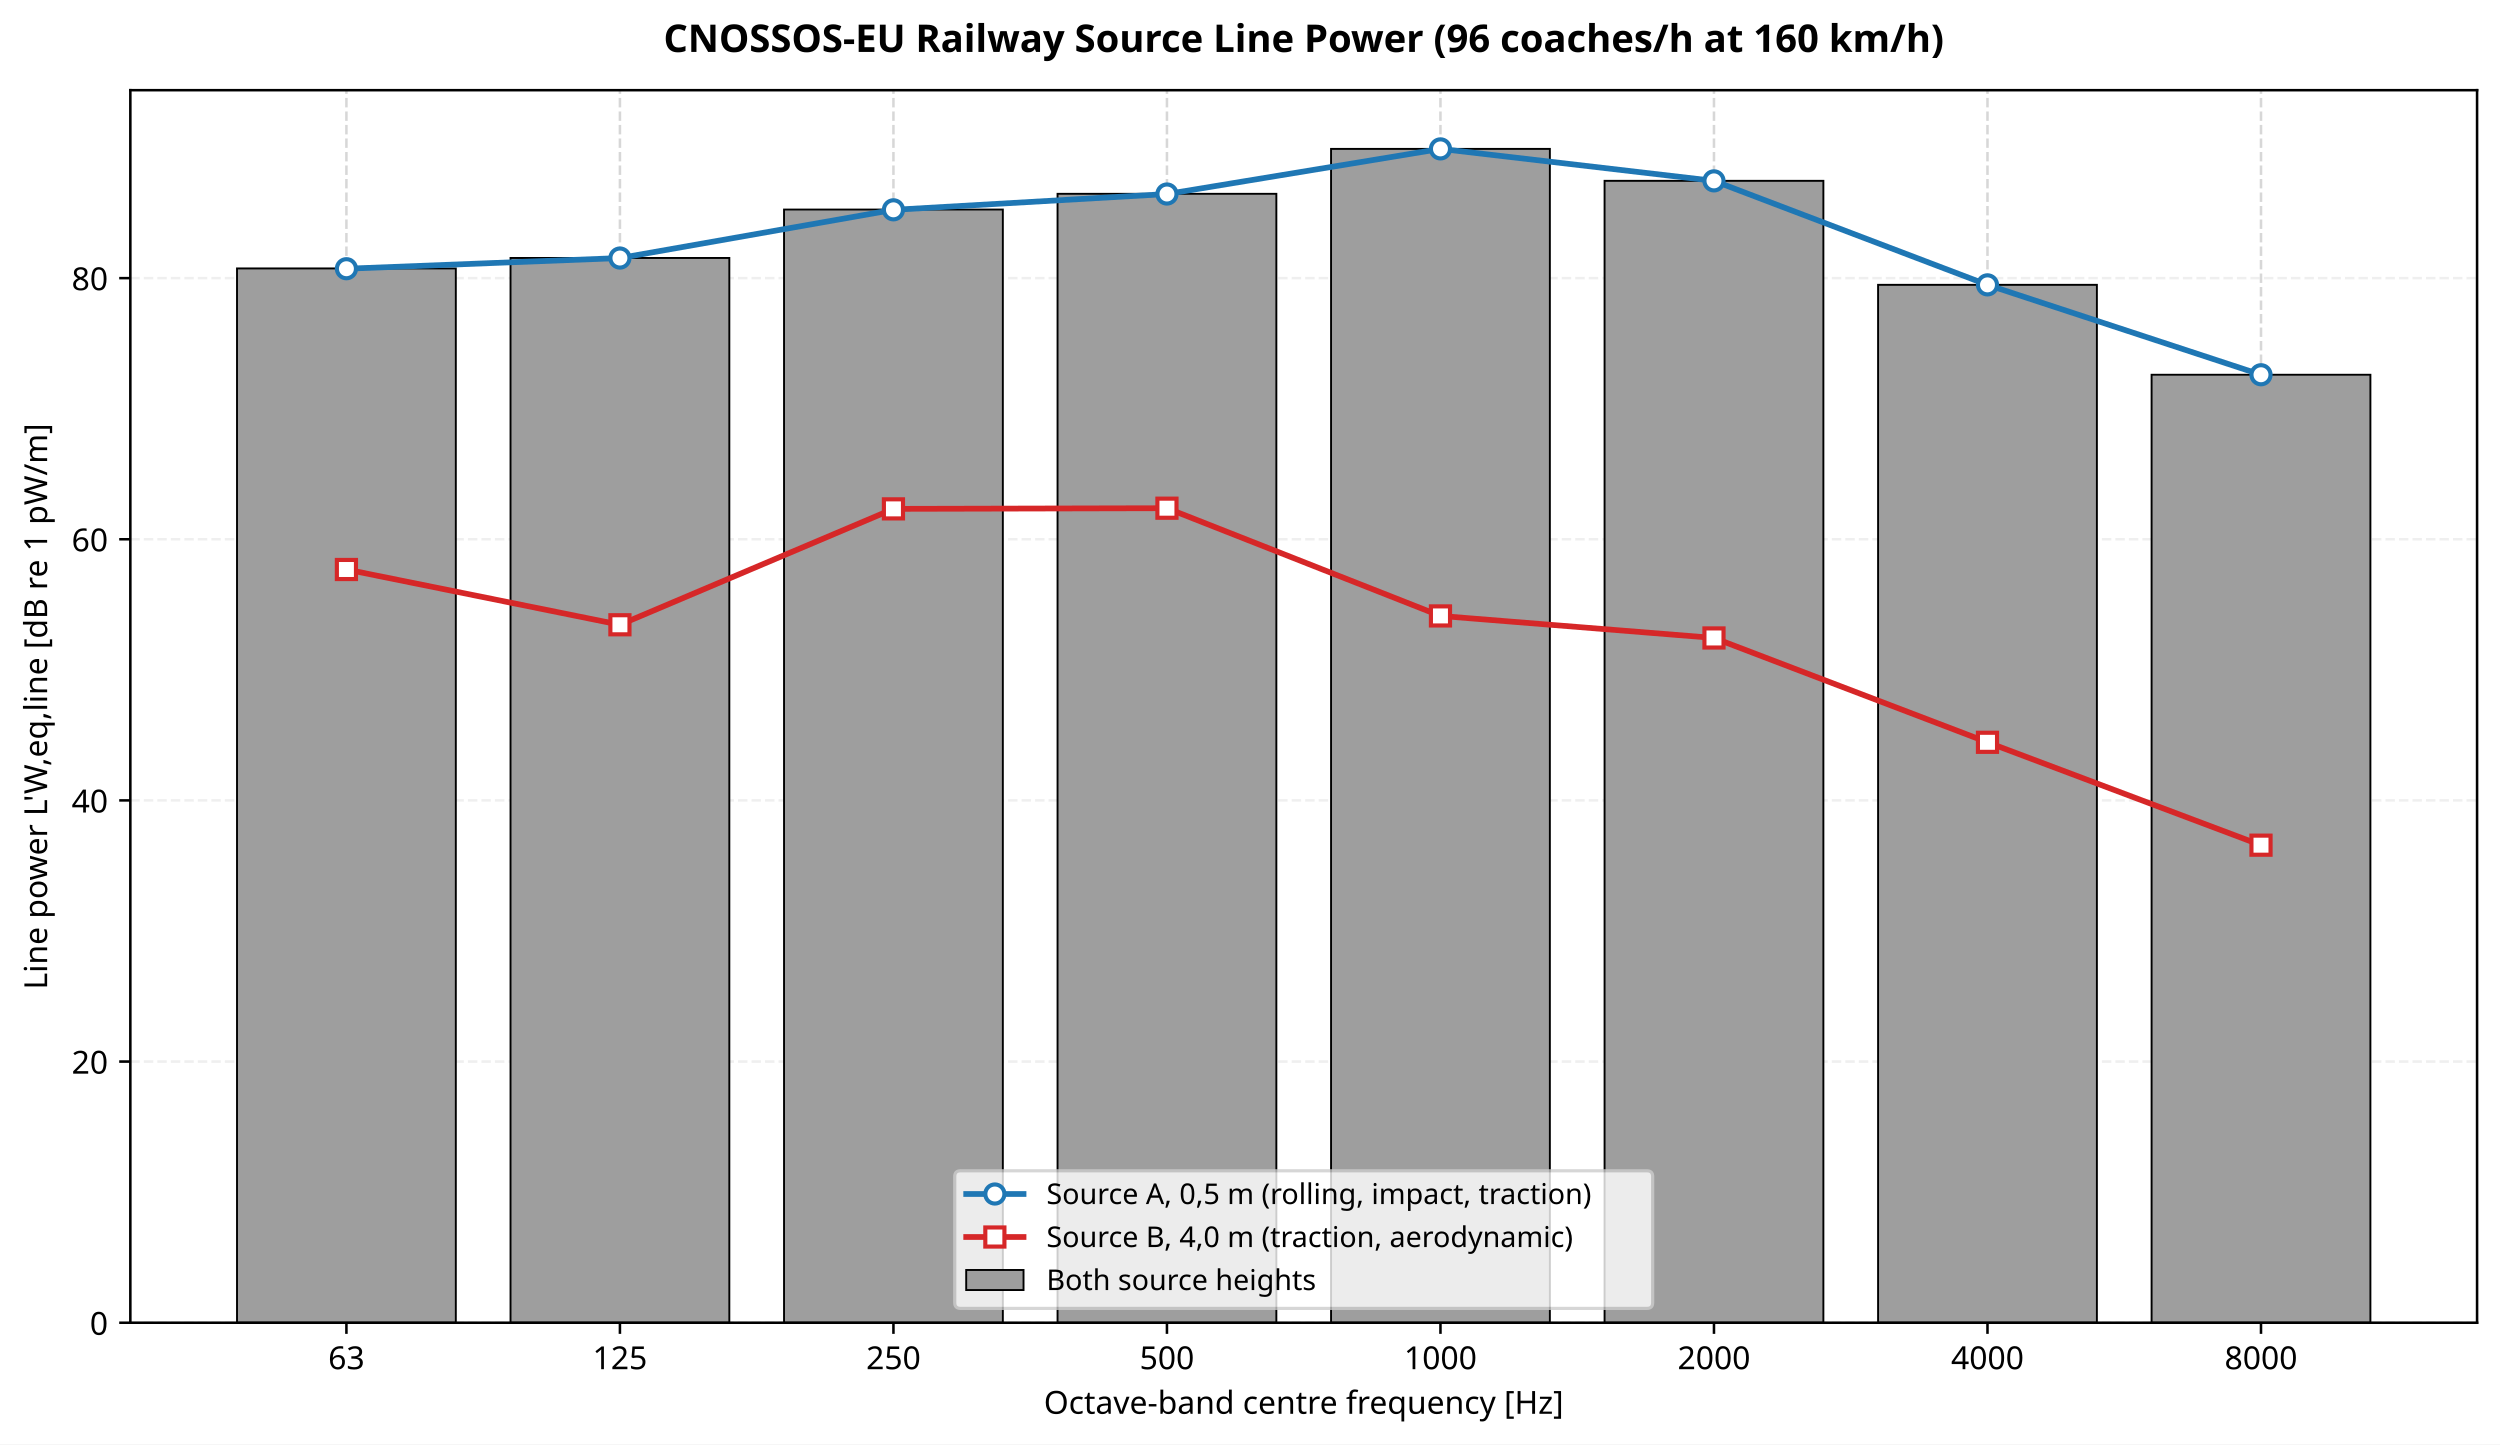
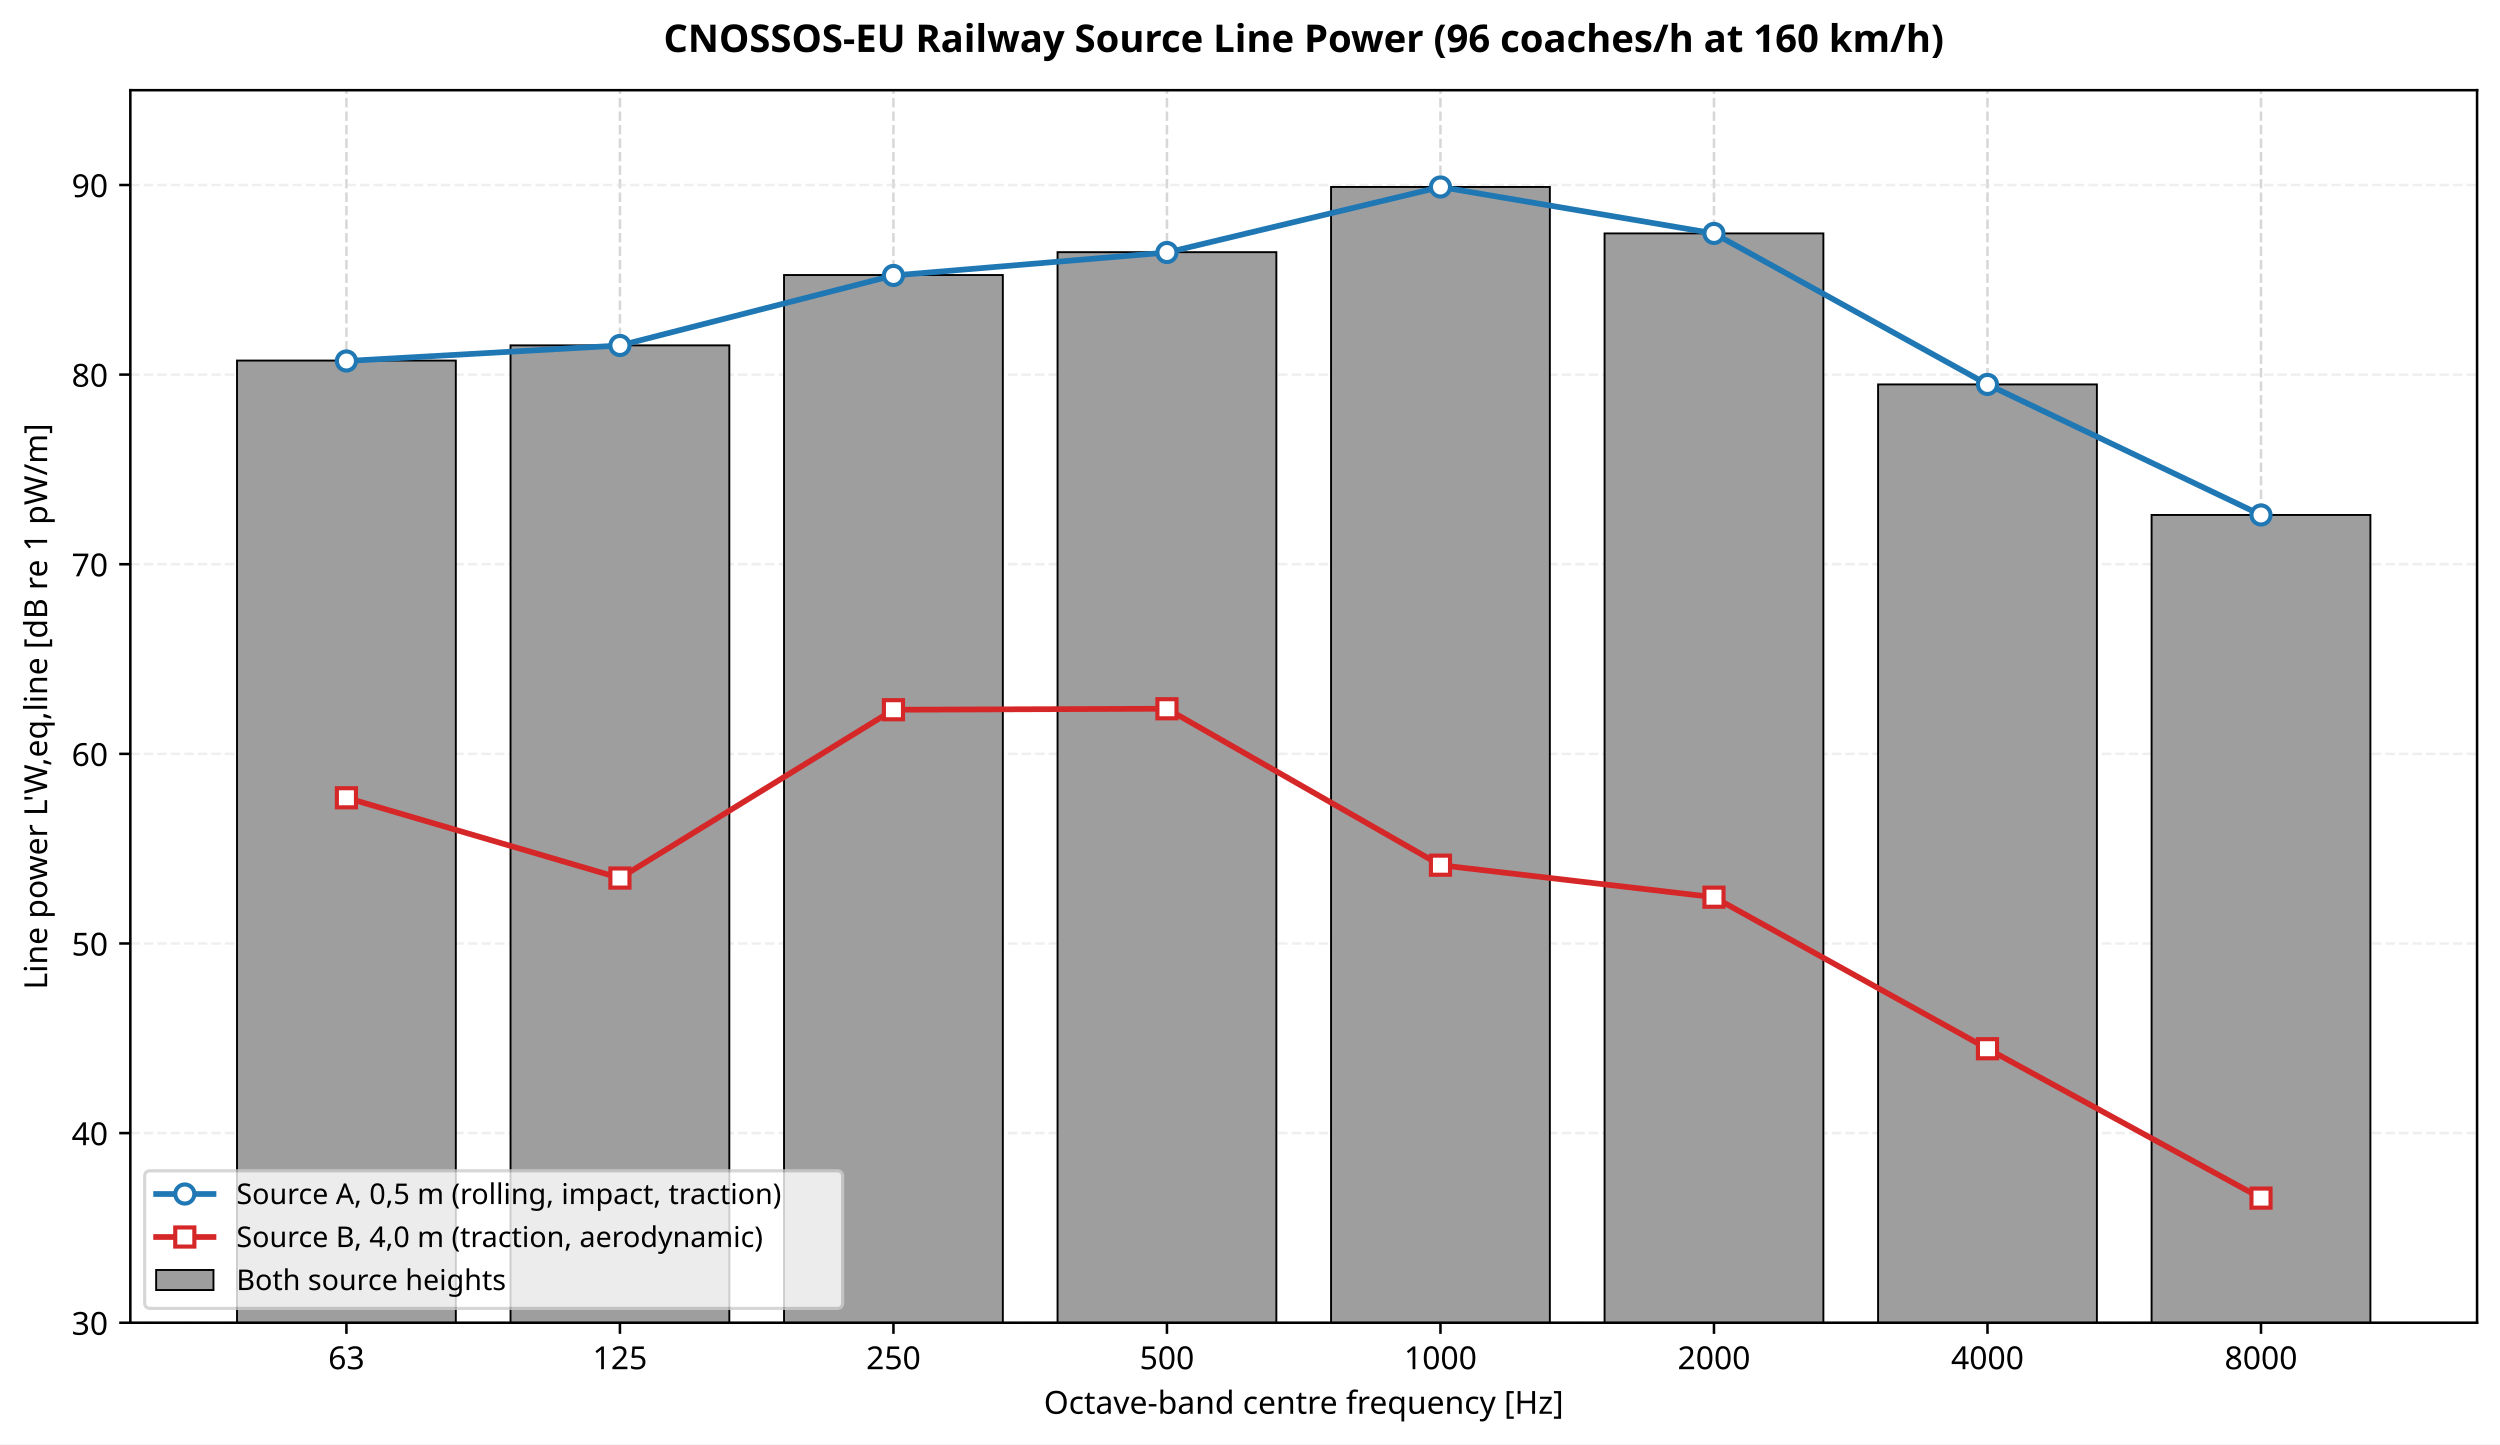
<svg xmlns="http://www.w3.org/2000/svg" xmlns:xlink="http://www.w3.org/1999/xlink" width="784.963pt" height="453.517pt" viewBox="0 0 784.963 453.517" version="1.1">
  <defs>
    <style type="text/css">*{stroke-linejoin: round; stroke-linecap: butt}</style>
  </defs>
  <g id="figure_1">
    <g id="patch_1">
      <path d="M 0 453.517  L 784.963 453.517  L 784.963 0  L 0 0  z " style="fill: #ffffff" />
    </g>
    <g id="axes_1">
      <g id="patch_2">
        <path d="M 40.926 415.316  L 777.763 415.316  L 777.763 28.318  L 40.926 28.318  z " style="fill: #ffffff" />
      </g>
      <g id="matplotlib.axis_1">
        <g id="xtick_1">
          <g id="line2d_1">
            <path d="M 108.77 415.316  L 108.77 28.318  " clip-path="url(#p1286094e85)" style="fill: none; stroke-dasharray: 2.96,1.28; stroke-dashoffset: 0; stroke: #b0b0b0; stroke-opacity: 0.5; stroke-width: 0.8" />
          </g>
          <g id="line2d_2">
            <defs>
              <path id="m3d27035b55" d="M 0 0  L 0 3.5  " style="stroke: #000000; stroke-width: 0.8" />
            </defs>
            <g>
              <use xlink:href="#m3d27035b55" x="108.77" y="415.316" style="stroke: #000000; stroke-width: 0.8" />
            </g>
          </g>
          <g id="text_1">
            <text style="font-size: 10px; font-family: sans-serif; text-anchor: middle" x="108.77" y="429.913" transform="rotate(-0 108.7698 429.9134)">63</text>
          </g>
        </g>
        <g id="xtick_2">
          <g id="line2d_3">
            <path d="M 194.648 415.316  L 194.648 28.318  " clip-path="url(#p1286094e85)" style="fill: none; stroke-dasharray: 2.96,1.28; stroke-dashoffset: 0; stroke: #b0b0b0; stroke-opacity: 0.5; stroke-width: 0.8" />
          </g>
          <g id="line2d_4">
            <g>
              <use xlink:href="#m3d27035b55" x="194.648" y="415.316" style="stroke: #000000; stroke-width: 0.8" />
            </g>
          </g>
          <g id="text_2">
            <text style="font-size: 10px; font-family: sans-serif; text-anchor: middle" x="194.648" y="429.913" transform="rotate(-0 194.6483 429.9134)">125</text>
          </g>
        </g>
        <g id="xtick_3">
          <g id="line2d_5">
            <path d="M 280.527 415.316  L 280.527 28.318  " clip-path="url(#p1286094e85)" style="fill: none; stroke-dasharray: 2.96,1.28; stroke-dashoffset: 0; stroke: #b0b0b0; stroke-opacity: 0.5; stroke-width: 0.8" />
          </g>
          <g id="line2d_6">
            <g>
              <use xlink:href="#m3d27035b55" x="280.527" y="415.316" style="stroke: #000000; stroke-width: 0.8" />
            </g>
          </g>
          <g id="text_3">
            <text style="font-size: 10px; font-family: sans-serif; text-anchor: middle" x="280.527" y="429.913" transform="rotate(-0 280.5268 429.9134)">250</text>
          </g>
        </g>
        <g id="xtick_4">
          <g id="line2d_7">
            <path d="M 366.405 415.316  L 366.405 28.318  " clip-path="url(#p1286094e85)" style="fill: none; stroke-dasharray: 2.96,1.28; stroke-dashoffset: 0; stroke: #b0b0b0; stroke-opacity: 0.5; stroke-width: 0.8" />
          </g>
          <g id="line2d_8">
            <g>
              <use xlink:href="#m3d27035b55" x="366.405" y="415.316" style="stroke: #000000; stroke-width: 0.8" />
            </g>
          </g>
          <g id="text_4">
            <text style="font-size: 10px; font-family: sans-serif; text-anchor: middle" x="366.405" y="429.913" transform="rotate(-0 366.4054 429.9134)">500</text>
          </g>
        </g>
        <g id="xtick_5">
          <g id="line2d_9">
            <path d="M 452.284 415.316  L 452.284 28.318  " clip-path="url(#p1286094e85)" style="fill: none; stroke-dasharray: 2.96,1.28; stroke-dashoffset: 0; stroke: #b0b0b0; stroke-opacity: 0.5; stroke-width: 0.8" />
          </g>
          <g id="line2d_10">
            <g>
              <use xlink:href="#m3d27035b55" x="452.284" y="415.316" style="stroke: #000000; stroke-width: 0.8" />
            </g>
          </g>
          <g id="text_5">
            <text style="font-size: 10px; font-family: sans-serif; text-anchor: middle" x="452.284" y="429.913" transform="rotate(-0 452.2839 429.9134)">1000</text>
          </g>
        </g>
        <g id="xtick_6">
          <g id="line2d_11">
            <path d="M 538.162 415.316  L 538.162 28.318  " clip-path="url(#p1286094e85)" style="fill: none; stroke-dasharray: 2.96,1.28; stroke-dashoffset: 0; stroke: #b0b0b0; stroke-opacity: 0.5; stroke-width: 0.8" />
          </g>
          <g id="line2d_12">
            <g>
              <use xlink:href="#m3d27035b55" x="538.162" y="415.316" style="stroke: #000000; stroke-width: 0.8" />
            </g>
          </g>
          <g id="text_6">
            <text style="font-size: 10px; font-family: sans-serif; text-anchor: middle" x="538.162" y="429.913" transform="rotate(-0 538.1624 429.9134)">2000</text>
          </g>
        </g>
        <g id="xtick_7">
          <g id="line2d_13">
            <path d="M 624.041 415.316  L 624.041 28.318  " clip-path="url(#p1286094e85)" style="fill: none; stroke-dasharray: 2.96,1.28; stroke-dashoffset: 0; stroke: #b0b0b0; stroke-opacity: 0.5; stroke-width: 0.8" />
          </g>
          <g id="line2d_14">
            <g>
              <use xlink:href="#m3d27035b55" x="624.041" y="415.316" style="stroke: #000000; stroke-width: 0.8" />
            </g>
          </g>
          <g id="text_7">
            <text style="font-size: 10px; font-family: sans-serif; text-anchor: middle" x="624.041" y="429.913" transform="rotate(-0 624.0409 429.9134)">4000</text>
          </g>
        </g>
        <g id="xtick_8">
          <g id="line2d_15">
            <path d="M 709.919 415.316  L 709.919 28.318  " clip-path="url(#p1286094e85)" style="fill: none; stroke-dasharray: 2.96,1.28; stroke-dashoffset: 0; stroke: #b0b0b0; stroke-opacity: 0.5; stroke-width: 0.8" />
          </g>
          <g id="line2d_16">
            <g>
              <use xlink:href="#m3d27035b55" x="709.919" y="415.316" style="stroke: #000000; stroke-width: 0.8" />
            </g>
          </g>
          <g id="text_8">
            <text style="font-size: 10px; font-family: sans-serif; text-anchor: middle" x="709.919" y="429.913" transform="rotate(-0 709.9194 429.9134)">8000</text>
          </g>
        </g>
        <g id="text_9">
          <text style="font-size: 10px; font-family: sans-serif; text-anchor: middle" x="409.345" y="443.914" transform="rotate(-0 409.3446 443.9142)">Octave-band centre frequency [Hz]</text>
        </g>
      </g>
      <g id="matplotlib.axis_2">
        <g id="ytick_1">
          <g id="line2d_17">
            <path d="M 40.926 415.316  L 777.763 415.316  " clip-path="url(#p1286094e85)" style="fill: none; stroke-dasharray: 2.96,1.28; stroke-dashoffset: 0; stroke: #e0e0e0; stroke-opacity: 0.5; stroke-width: 0.8" />
          </g>
          <g id="line2d_18">
            <defs>
              <path id="mef640d9f3a" d="M 0 0  L -3.5 0  " style="stroke: #000000; stroke-width: 0.8" />
            </defs>
            <g>
              <use xlink:href="#mef640d9f3a" x="40.926" y="415.316" style="stroke: #000000; stroke-width: 0.8" />
            </g>
          </g>
          <g id="text_10">
-             <text style="font-size: 10px; font-family: sans-serif; text-anchor: end" x="33.926" y="419.115" transform="rotate(-0 33.92578 419.1146)">0</text>
+             <text style="font-size: 10px; font-family: sans-serif; text-anchor: end" x="33.926" y="419.115" transform="rotate(-0 33.92578 419.1146)">30</text>
          </g>
        </g>
        <g id="ytick_2">
          <g id="line2d_19">
-             <path d="M 40.926 333.317  L 777.763 333.317  " clip-path="url(#p1286094e85)" style="fill: none; stroke-dasharray: 2.96,1.28; stroke-dashoffset: 0; stroke: #e0e0e0; stroke-opacity: 0.5; stroke-width: 0.8" />
+             <path d="M 40.926 355.778  L 777.763 355.778  " clip-path="url(#p1286094e85)" style="fill: none; stroke-dasharray: 2.96,1.28; stroke-dashoffset: 0; stroke: #e0e0e0; stroke-opacity: 0.5; stroke-width: 0.8" />
          </g>
          <g id="line2d_20">
            <g>
-               <use xlink:href="#mef640d9f3a" x="40.926" y="333.317" style="stroke: #000000; stroke-width: 0.8" />
+               <use xlink:href="#mef640d9f3a" x="40.926" y="355.778" style="stroke: #000000; stroke-width: 0.8" />
            </g>
          </g>
          <g id="text_11">
-             <text style="font-size: 10px; font-family: sans-serif; text-anchor: end" x="33.926" y="337.116" transform="rotate(-0 33.92578 337.1161)">20</text>
+             <text style="font-size: 10px; font-family: sans-serif; text-anchor: end" x="33.926" y="359.577" transform="rotate(-0 33.92578 359.5765)">40</text>
          </g>
        </g>
        <g id="ytick_3">
          <g id="line2d_21">
-             <path d="M 40.926 251.319  L 777.763 251.319  " clip-path="url(#p1286094e85)" style="fill: none; stroke-dasharray: 2.96,1.28; stroke-dashoffset: 0; stroke: #e0e0e0; stroke-opacity: 0.5; stroke-width: 0.8" />
+             <path d="M 40.926 296.24  L 777.763 296.24  " clip-path="url(#p1286094e85)" style="fill: none; stroke-dasharray: 2.96,1.28; stroke-dashoffset: 0; stroke: #e0e0e0; stroke-opacity: 0.5; stroke-width: 0.8" />
          </g>
          <g id="line2d_22">
            <g>
-               <use xlink:href="#mef640d9f3a" x="40.926" y="251.319" style="stroke: #000000; stroke-width: 0.8" />
+               <use xlink:href="#mef640d9f3a" x="40.926" y="296.24" style="stroke: #000000; stroke-width: 0.8" />
            </g>
          </g>
          <g id="text_12">
-             <text style="font-size: 10px; font-family: sans-serif; text-anchor: end" x="33.926" y="255.118" transform="rotate(-0 33.92578 255.1177)">40</text>
+             <text style="font-size: 10px; font-family: sans-serif; text-anchor: end" x="33.926" y="300.038" transform="rotate(-0 33.92578 300.0384)">50</text>
          </g>
        </g>
        <g id="ytick_4">
          <g id="line2d_23">
-             <path d="M 40.926 169.32  L 777.763 169.32  " clip-path="url(#p1286094e85)" style="fill: none; stroke-dasharray: 2.96,1.28; stroke-dashoffset: 0; stroke: #e0e0e0; stroke-opacity: 0.5; stroke-width: 0.8" />
+             <path d="M 40.926 236.701  L 777.763 236.701  " clip-path="url(#p1286094e85)" style="fill: none; stroke-dasharray: 2.96,1.28; stroke-dashoffset: 0; stroke: #e0e0e0; stroke-opacity: 0.5; stroke-width: 0.8" />
          </g>
          <g id="line2d_24">
            <g>
-               <use xlink:href="#mef640d9f3a" x="40.926" y="169.32" style="stroke: #000000; stroke-width: 0.8" />
+               <use xlink:href="#mef640d9f3a" x="40.926" y="236.701" style="stroke: #000000; stroke-width: 0.8" />
            </g>
          </g>
          <g id="text_13">
-             <text style="font-size: 10px; font-family: sans-serif; text-anchor: end" x="33.926" y="173.119" transform="rotate(-0 33.92578 173.1192)">60</text>
+             <text style="font-size: 10px; font-family: sans-serif; text-anchor: end" x="33.926" y="240.5" transform="rotate(-0 33.92578 240.5003)">60</text>
          </g>
        </g>
        <g id="ytick_5">
          <g id="line2d_25">
-             <path d="M 40.926 87.322  L 777.763 87.322  " clip-path="url(#p1286094e85)" style="fill: none; stroke-dasharray: 2.96,1.28; stroke-dashoffset: 0; stroke: #e0e0e0; stroke-opacity: 0.5; stroke-width: 0.8" />
+             <path d="M 40.926 177.163  L 777.763 177.163  " clip-path="url(#p1286094e85)" style="fill: none; stroke-dasharray: 2.96,1.28; stroke-dashoffset: 0; stroke: #e0e0e0; stroke-opacity: 0.5; stroke-width: 0.8" />
          </g>
          <g id="line2d_26">
            <g>
-               <use xlink:href="#mef640d9f3a" x="40.926" y="87.322" style="stroke: #000000; stroke-width: 0.8" />
+               <use xlink:href="#mef640d9f3a" x="40.926" y="177.163" style="stroke: #000000; stroke-width: 0.8" />
            </g>
          </g>
          <g id="text_14">
-             <text style="font-size: 10px; font-family: sans-serif; text-anchor: end" x="33.926" y="91.121" transform="rotate(-0 33.92578 91.12076)">80</text>
-           </g>
-         </g>
-         <g id="text_15">
+             <text style="font-size: 10px; font-family: sans-serif; text-anchor: end" x="33.926" y="180.962" transform="rotate(-0 33.92578 180.9622)">70</text>
+           </g>
+         </g>
+         <g id="ytick_6">
+           <g id="line2d_27">
+             <path d="M 40.926 117.625  L 777.763 117.625  " clip-path="url(#p1286094e85)" style="fill: none; stroke-dasharray: 2.96,1.28; stroke-dashoffset: 0; stroke: #e0e0e0; stroke-opacity: 0.5; stroke-width: 0.8" />
+           </g>
+           <g id="line2d_28">
+             <g>
+               <use xlink:href="#mef640d9f3a" x="40.926" y="117.625" style="stroke: #000000; stroke-width: 0.8" />
+             </g>
+           </g>
+           <g id="text_15">
+             <text style="font-size: 10px; font-family: sans-serif; text-anchor: end" x="33.926" y="121.424" transform="rotate(-0 33.92578 121.4241)">80</text>
+           </g>
+         </g>
+         <g id="ytick_7">
+           <g id="line2d_29">
+             <path d="M 40.926 58.087  L 777.763 58.087  " clip-path="url(#p1286094e85)" style="fill: none; stroke-dasharray: 2.96,1.28; stroke-dashoffset: 0; stroke: #e0e0e0; stroke-opacity: 0.5; stroke-width: 0.8" />
+           </g>
+           <g id="line2d_30">
+             <g>
+               <use xlink:href="#mef640d9f3a" x="40.926" y="58.087" style="stroke: #000000; stroke-width: 0.8" />
+             </g>
+           </g>
+           <g id="text_16">
+             <text style="font-size: 10px; font-family: sans-serif; text-anchor: end" x="33.926" y="61.886" transform="rotate(-0 33.92578 61.886)">90</text>
+           </g>
+         </g>
+         <g id="text_17">
          <text style="font-size: 10px; font-family: sans-serif; text-anchor: middle" x="14.798" y="221.817" transform="rotate(-90 14.79844 221.817)">Line power L'W,eq,line [dB re 1 pW/m]</text>
        </g>
      </g>
      <g id="patch_3">
-         <path d="M 74.418 415.316  L 143.121 415.316  L 143.121 84.287  L 74.418 84.287  z " clip-path="url(#p1286094e85)" style="fill: #9e9e9e; stroke: #000000; stroke-width: 0.6; stroke-linejoin: miter" />
+         <path d="M 74.418 593.93  L 143.121 593.93  L 143.121 113.217  L 74.418 113.217  z " clip-path="url(#p1286094e85)" style="fill: #9e9e9e; stroke: #000000; stroke-width: 0.6; stroke-linejoin: miter" />
      </g>
      <g id="patch_4">
-         <path d="M 160.297 415.316  L 229 415.316  L 229 80.994  L 160.297 80.994  z " clip-path="url(#p1286094e85)" style="fill: #9e9e9e; stroke: #000000; stroke-width: 0.6; stroke-linejoin: miter" />
+         <path d="M 160.297 593.93  L 229 593.93  L 229 108.436  L 160.297 108.436  z " clip-path="url(#p1286094e85)" style="fill: #9e9e9e; stroke: #000000; stroke-width: 0.6; stroke-linejoin: miter" />
      </g>
      <g id="patch_5">
-         <path d="M 246.175 415.316  L 314.878 415.316  L 314.878 65.79  L 246.175 65.79  z " clip-path="url(#p1286094e85)" style="fill: #9e9e9e; stroke: #000000; stroke-width: 0.6; stroke-linejoin: miter" />
+         <path d="M 246.175 593.93  L 314.878 593.93  L 314.878 86.357  L 246.175 86.357  z " clip-path="url(#p1286094e85)" style="fill: #9e9e9e; stroke: #000000; stroke-width: 0.6; stroke-linejoin: miter" />
      </g>
      <g id="patch_6">
-         <path d="M 332.054 415.316  L 400.757 415.316  L 400.757 60.849  L 332.054 60.849  z " clip-path="url(#p1286094e85)" style="fill: #9e9e9e; stroke: #000000; stroke-width: 0.6; stroke-linejoin: miter" />
+         <path d="M 332.054 593.93  L 400.757 593.93  L 400.757 79.182  L 332.054 79.182  z " clip-path="url(#p1286094e85)" style="fill: #9e9e9e; stroke: #000000; stroke-width: 0.6; stroke-linejoin: miter" />
      </g>
      <g id="patch_7">
-         <path d="M 417.932 415.316  L 486.635 415.316  L 486.635 46.747  L 417.932 46.747  z " clip-path="url(#p1286094e85)" style="fill: #9e9e9e; stroke: #000000; stroke-width: 0.6; stroke-linejoin: miter" />
+         <path d="M 417.932 593.93  L 486.635 593.93  L 486.635 58.703  L 417.932 58.703  z " clip-path="url(#p1286094e85)" style="fill: #9e9e9e; stroke: #000000; stroke-width: 0.6; stroke-linejoin: miter" />
      </g>
      <g id="patch_8">
-         <path d="M 503.811 415.316  L 572.514 415.316  L 572.514 56.786  L 503.811 56.786  z " clip-path="url(#p1286094e85)" style="fill: #9e9e9e; stroke: #000000; stroke-width: 0.6; stroke-linejoin: miter" />
+         <path d="M 503.811 593.93  L 572.514 593.93  L 572.514 73.281  L 503.811 73.281  z " clip-path="url(#p1286094e85)" style="fill: #9e9e9e; stroke: #000000; stroke-width: 0.6; stroke-linejoin: miter" />
      </g>
      <g id="patch_9">
-         <path d="M 589.689 415.316  L 658.392 415.316  L 658.392 89.44  L 589.689 89.44  z " clip-path="url(#p1286094e85)" style="fill: #9e9e9e; stroke: #000000; stroke-width: 0.6; stroke-linejoin: miter" />
+         <path d="M 589.689 593.93  L 658.392 593.93  L 658.392 120.701  L 589.689 120.701  z " clip-path="url(#p1286094e85)" style="fill: #9e9e9e; stroke: #000000; stroke-width: 0.6; stroke-linejoin: miter" />
      </g>
      <g id="patch_10">
-         <path d="M 675.568 415.316  L 744.271 415.316  L 744.271 117.663  L 675.568 117.663  z " clip-path="url(#p1286094e85)" style="fill: #9e9e9e; stroke: #000000; stroke-width: 0.6; stroke-linejoin: miter" />
+         <path d="M 675.568 593.93  L 744.271 593.93  L 744.271 161.686  L 675.568 161.686  z " clip-path="url(#p1286094e85)" style="fill: #9e9e9e; stroke: #000000; stroke-width: 0.6; stroke-linejoin: miter" />
      </g>
      <g id="patch_11">
        <path d="M 40.926 415.316  L 40.926 28.318  " style="fill: none; stroke: #000000; stroke-width: 0.8; stroke-linejoin: miter; stroke-linecap: square" />
      </g>
      <g id="patch_12">
        <path d="M 777.763 415.316  L 777.763 28.318  " style="fill: none; stroke: #000000; stroke-width: 0.8; stroke-linejoin: miter; stroke-linecap: square" />
      </g>
      <g id="patch_13">
        <path d="M 40.926 415.316  L 777.763 415.316  " style="fill: none; stroke: #000000; stroke-width: 0.8; stroke-linejoin: miter; stroke-linecap: square" />
      </g>
      <g id="patch_14">
        <path d="M 40.926 28.318  L 777.763 28.318  " style="fill: none; stroke: #000000; stroke-width: 0.8; stroke-linejoin: miter; stroke-linecap: square" />
      </g>
-       <g id="text_16">
+       <g id="text_18">
        <text style="font-weight: 700; font-size: 12px; font-family: sans-serif; text-anchor: middle" x="409.345" y="16.318" transform="rotate(-0 409.3446 16.31812)">CNOSSOS-EU Railway Source Line Power (96 coaches/h at 160 km/h)</text>
      </g>
-       <g id="line2d_27">
-         <path d="M 108.77 84.375  L 194.648 81.022  L 280.527 65.881  L 366.405 60.919  L 452.284 46.751  L 538.162 56.791  L 624.041 89.445  L 709.919 117.668  " clip-path="url(#p1286094e85)" style="fill: none; stroke: #1f77b4; stroke-width: 1.8; stroke-linecap: square" />
+       <g id="line2d_31">
+         <path d="M 108.77 113.346  L 194.648 108.476  L 280.527 86.489  L 366.405 79.284  L 452.284 58.71  L 538.162 73.29  L 624.041 120.709  L 709.919 161.693  " clip-path="url(#p1286094e85)" style="fill: none; stroke: #1f77b4; stroke-width: 1.8; stroke-linecap: square" />
        <defs>
          <path id="m0bc33c3d74" d="M 0 3  C 0.796 3 1.559 2.684 2.121 2.121  C 2.684 1.559 3 0.796 3 0  C 3 -0.796 2.684 -1.559 2.121 -2.121  C 1.559 -2.684 0.796 -3 0 -3  C -0.796 -3 -1.559 -2.684 -2.121 -2.121  C -2.684 -1.559 -3 -0.796 -3 0  C -3 0.796 -2.684 1.559 -2.121 2.121  C -1.559 2.684 -0.796 3 0 3  z " style="stroke: #1f77b4; stroke-width: 1.3" />
        </defs>
        <g clip-path="url(#p1286094e85)">
-           <use xlink:href="#m0bc33c3d74" x="108.77" y="84.375" style="fill: #ffffff; stroke: #1f77b4; stroke-width: 1.3" />
-           <use xlink:href="#m0bc33c3d74" x="194.648" y="81.022" style="fill: #ffffff; stroke: #1f77b4; stroke-width: 1.3" />
-           <use xlink:href="#m0bc33c3d74" x="280.527" y="65.881" style="fill: #ffffff; stroke: #1f77b4; stroke-width: 1.3" />
-           <use xlink:href="#m0bc33c3d74" x="366.405" y="60.919" style="fill: #ffffff; stroke: #1f77b4; stroke-width: 1.3" />
-           <use xlink:href="#m0bc33c3d74" x="452.284" y="46.751" style="fill: #ffffff; stroke: #1f77b4; stroke-width: 1.3" />
-           <use xlink:href="#m0bc33c3d74" x="538.162" y="56.791" style="fill: #ffffff; stroke: #1f77b4; stroke-width: 1.3" />
-           <use xlink:href="#m0bc33c3d74" x="624.041" y="89.445" style="fill: #ffffff; stroke: #1f77b4; stroke-width: 1.3" />
-           <use xlink:href="#m0bc33c3d74" x="709.919" y="117.668" style="fill: #ffffff; stroke: #1f77b4; stroke-width: 1.3" />
-         </g>
-       </g>
-       <g id="line2d_28">
-         <path d="M 108.77 178.815  L 194.648 196.17  L 280.527 159.779  L 366.405 159.567  L 452.284 193.393  L 538.162 200.311  L 624.041 233.073  L 709.919 265.374  " clip-path="url(#p1286094e85)" style="fill: none; stroke: #d62728; stroke-width: 1.8; stroke-linecap: square" />
+           <use xlink:href="#m0bc33c3d74" x="108.77" y="113.346" style="fill: #ffffff; stroke: #1f77b4; stroke-width: 1.3" />
+           <use xlink:href="#m0bc33c3d74" x="194.648" y="108.476" style="fill: #ffffff; stroke: #1f77b4; stroke-width: 1.3" />
+           <use xlink:href="#m0bc33c3d74" x="280.527" y="86.489" style="fill: #ffffff; stroke: #1f77b4; stroke-width: 1.3" />
+           <use xlink:href="#m0bc33c3d74" x="366.405" y="79.284" style="fill: #ffffff; stroke: #1f77b4; stroke-width: 1.3" />
+           <use xlink:href="#m0bc33c3d74" x="452.284" y="58.71" style="fill: #ffffff; stroke: #1f77b4; stroke-width: 1.3" />
+           <use xlink:href="#m0bc33c3d74" x="538.162" y="73.29" style="fill: #ffffff; stroke: #1f77b4; stroke-width: 1.3" />
+           <use xlink:href="#m0bc33c3d74" x="624.041" y="120.709" style="fill: #ffffff; stroke: #1f77b4; stroke-width: 1.3" />
+           <use xlink:href="#m0bc33c3d74" x="709.919" y="161.693" style="fill: #ffffff; stroke: #1f77b4; stroke-width: 1.3" />
+         </g>
+       </g>
+       <g id="line2d_32">
+         <path d="M 108.77 250.489  L 194.648 275.692  L 280.527 222.845  L 366.405 222.538  L 452.284 271.659  L 538.162 281.706  L 624.041 329.282  L 709.919 376.189  " clip-path="url(#p1286094e85)" style="fill: none; stroke: #d62728; stroke-width: 1.8; stroke-linecap: square" />
        <defs>
          <path id="m438999f14d" d="M -3 3  L 3 3  L 3 -3  L -3 -3  z " style="stroke: #d62728; stroke-width: 1.3; stroke-linejoin: miter" />
        </defs>
        <g clip-path="url(#p1286094e85)">
-           <use xlink:href="#m438999f14d" x="108.77" y="178.815" style="fill: #ffffff; stroke: #d62728; stroke-width: 1.3; stroke-linejoin: miter" />
-           <use xlink:href="#m438999f14d" x="194.648" y="196.17" style="fill: #ffffff; stroke: #d62728; stroke-width: 1.3; stroke-linejoin: miter" />
-           <use xlink:href="#m438999f14d" x="280.527" y="159.779" style="fill: #ffffff; stroke: #d62728; stroke-width: 1.3; stroke-linejoin: miter" />
-           <use xlink:href="#m438999f14d" x="366.405" y="159.567" style="fill: #ffffff; stroke: #d62728; stroke-width: 1.3; stroke-linejoin: miter" />
-           <use xlink:href="#m438999f14d" x="452.284" y="193.393" style="fill: #ffffff; stroke: #d62728; stroke-width: 1.3; stroke-linejoin: miter" />
-           <use xlink:href="#m438999f14d" x="538.162" y="200.311" style="fill: #ffffff; stroke: #d62728; stroke-width: 1.3; stroke-linejoin: miter" />
-           <use xlink:href="#m438999f14d" x="624.041" y="233.073" style="fill: #ffffff; stroke: #d62728; stroke-width: 1.3; stroke-linejoin: miter" />
-           <use xlink:href="#m438999f14d" x="709.919" y="265.374" style="fill: #ffffff; stroke: #d62728; stroke-width: 1.3; stroke-linejoin: miter" />
+           <use xlink:href="#m438999f14d" x="108.77" y="250.489" style="fill: #ffffff; stroke: #d62728; stroke-width: 1.3; stroke-linejoin: miter" />
+           <use xlink:href="#m438999f14d" x="194.648" y="275.692" style="fill: #ffffff; stroke: #d62728; stroke-width: 1.3; stroke-linejoin: miter" />
+           <use xlink:href="#m438999f14d" x="280.527" y="222.845" style="fill: #ffffff; stroke: #d62728; stroke-width: 1.3; stroke-linejoin: miter" />
+           <use xlink:href="#m438999f14d" x="366.405" y="222.538" style="fill: #ffffff; stroke: #d62728; stroke-width: 1.3; stroke-linejoin: miter" />
+           <use xlink:href="#m438999f14d" x="452.284" y="271.659" style="fill: #ffffff; stroke: #d62728; stroke-width: 1.3; stroke-linejoin: miter" />
+           <use xlink:href="#m438999f14d" x="538.162" y="281.706" style="fill: #ffffff; stroke: #d62728; stroke-width: 1.3; stroke-linejoin: miter" />
+           <use xlink:href="#m438999f14d" x="624.041" y="329.282" style="fill: #ffffff; stroke: #d62728; stroke-width: 1.3; stroke-linejoin: miter" />
+           <use xlink:href="#m438999f14d" x="709.919" y="376.189" style="fill: #ffffff; stroke: #d62728; stroke-width: 1.3; stroke-linejoin: miter" />
        </g>
      </g>
      <g id="legend_1">
        <g id="patch_15">
-           <path d="M 301.572 410.816  L 517.117 410.816  Q 518.917 410.816 518.917 409.016  L 518.917 369.414  Q 518.917 367.614 517.117 367.614  L 301.572 367.614  Q 299.772 367.614 299.772 369.414  L 299.772 409.016  Q 299.772 410.816 301.572 410.816  z " style="fill: #ffffff; opacity: 0.8; stroke: #cccccc; stroke-linejoin: miter" />
-         </g>
-         <g id="line2d_29">
-           <path d="M 303.372 374.902  L 312.372 374.902  L 321.372 374.902  " style="fill: none; stroke: #1f77b4; stroke-width: 1.8; stroke-linecap: square" />
+           <path d="M 47.226 410.816  L 262.77 410.816  Q 264.57 410.816 264.57 409.016  L 264.57 369.414  Q 264.57 367.614 262.77 367.614  L 47.226 367.614  Q 45.426 367.614 45.426 369.414  L 45.426 409.016  Q 45.426 410.816 47.226 410.816  z " style="fill: #ffffff; opacity: 0.8; stroke: #cccccc; stroke-linejoin: miter" />
+         </g>
+         <g id="line2d_33">
+           <path d="M 49.026 374.902  L 58.026 374.902  L 67.026 374.902  " style="fill: none; stroke: #1f77b4; stroke-width: 1.8; stroke-linecap: square" />
          <g>
-             <use xlink:href="#m0bc33c3d74" x="312.372" y="374.902" style="fill: #ffffff; stroke: #1f77b4; stroke-width: 1.3" />
-           </g>
-         </g>
-         <g id="text_17">
-           <text style="font-size: 9px; font-family: sans-serif; text-anchor: start" x="328.572" y="378.052" transform="rotate(-0 328.5724 378.0523)">Source A, 0,5 m (rolling, impact, traction)</text>
-         </g>
-         <g id="line2d_30">
-           <path d="M 303.372 388.403  L 312.372 388.403  L 321.372 388.403  " style="fill: none; stroke: #d62728; stroke-width: 1.8; stroke-linecap: square" />
+             <use xlink:href="#m0bc33c3d74" x="58.026" y="374.902" style="fill: #ffffff; stroke: #1f77b4; stroke-width: 1.3" />
+           </g>
+         </g>
+         <g id="text_19">
+           <text style="font-size: 9px; font-family: sans-serif; text-anchor: start" x="74.226" y="378.052" transform="rotate(-0 74.22578 378.0523)">Source A, 0,5 m (rolling, impact, traction)</text>
+         </g>
+         <g id="line2d_34">
+           <path d="M 49.026 388.403  L 58.026 388.403  L 67.026 388.403  " style="fill: none; stroke: #d62728; stroke-width: 1.8; stroke-linecap: square" />
          <g>
-             <use xlink:href="#m438999f14d" x="312.372" y="388.403" style="fill: #ffffff; stroke: #d62728; stroke-width: 1.3; stroke-linejoin: miter" />
-           </g>
-         </g>
-         <g id="text_18">
-           <text style="font-size: 9px; font-family: sans-serif; text-anchor: start" x="328.572" y="391.553" transform="rotate(-0 328.5724 391.553)">Source B, 4,0 m (traction, aerodynamic)</text>
+             <use xlink:href="#m438999f14d" x="58.026" y="388.403" style="fill: #ffffff; stroke: #d62728; stroke-width: 1.3; stroke-linejoin: miter" />
+           </g>
+         </g>
+         <g id="text_20">
+           <text style="font-size: 9px; font-family: sans-serif; text-anchor: start" x="74.226" y="391.553" transform="rotate(-0 74.22578 391.553)">Source B, 4,0 m (traction, aerodynamic)</text>
        </g>
        <g id="patch_16">
-           <path d="M 303.372 405.054  L 321.372 405.054  L 321.372 398.754  L 303.372 398.754  z " style="fill: #9e9e9e; stroke: #000000; stroke-width: 0.6; stroke-linejoin: miter" />
-         </g>
-         <g id="text_19">
-           <text style="font-size: 9px; font-family: sans-serif; text-anchor: start" x="328.572" y="405.054" transform="rotate(-0 328.5724 405.0537)">Both source heights</text>
+           <path d="M 49.026 405.054  L 67.026 405.054  L 67.026 398.754  L 49.026 398.754  z " style="fill: #9e9e9e; stroke: #000000; stroke-width: 0.6; stroke-linejoin: miter" />
+         </g>
+         <g id="text_21">
+           <text style="font-size: 9px; font-family: sans-serif; text-anchor: start" x="74.226" y="405.054" transform="rotate(-0 74.22578 405.0537)">Both source heights</text>
        </g>
      </g>
    </g>
  </g>
  <defs>
    <clipPath id="p1286094e85">
      <rect x="40.926" y="28.318" width="736.838" height="386.998" />
    </clipPath>
  </defs>
</svg>
